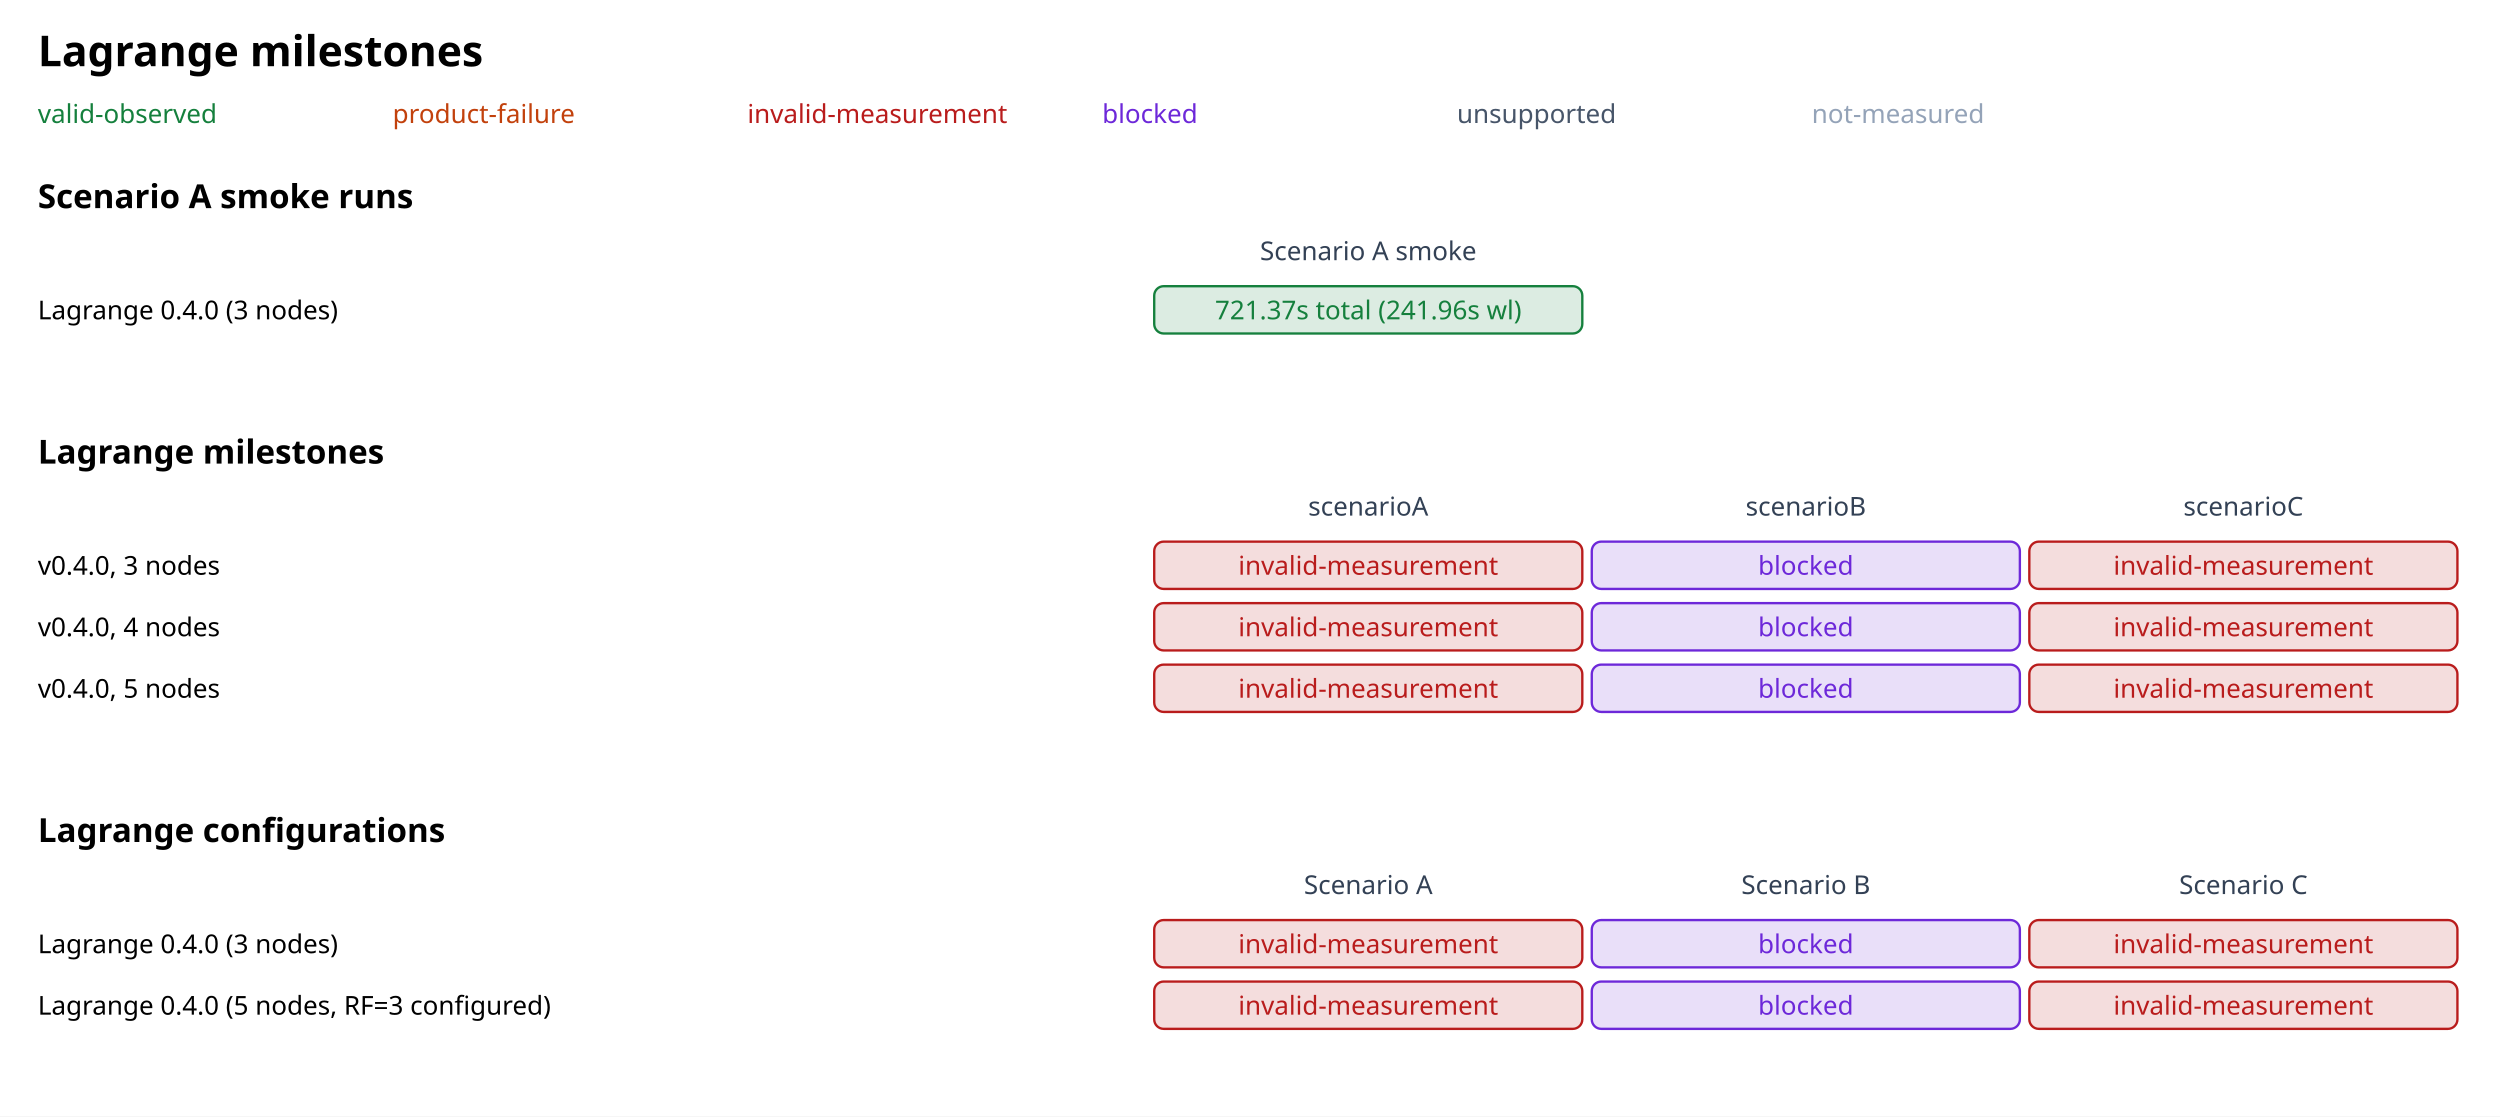
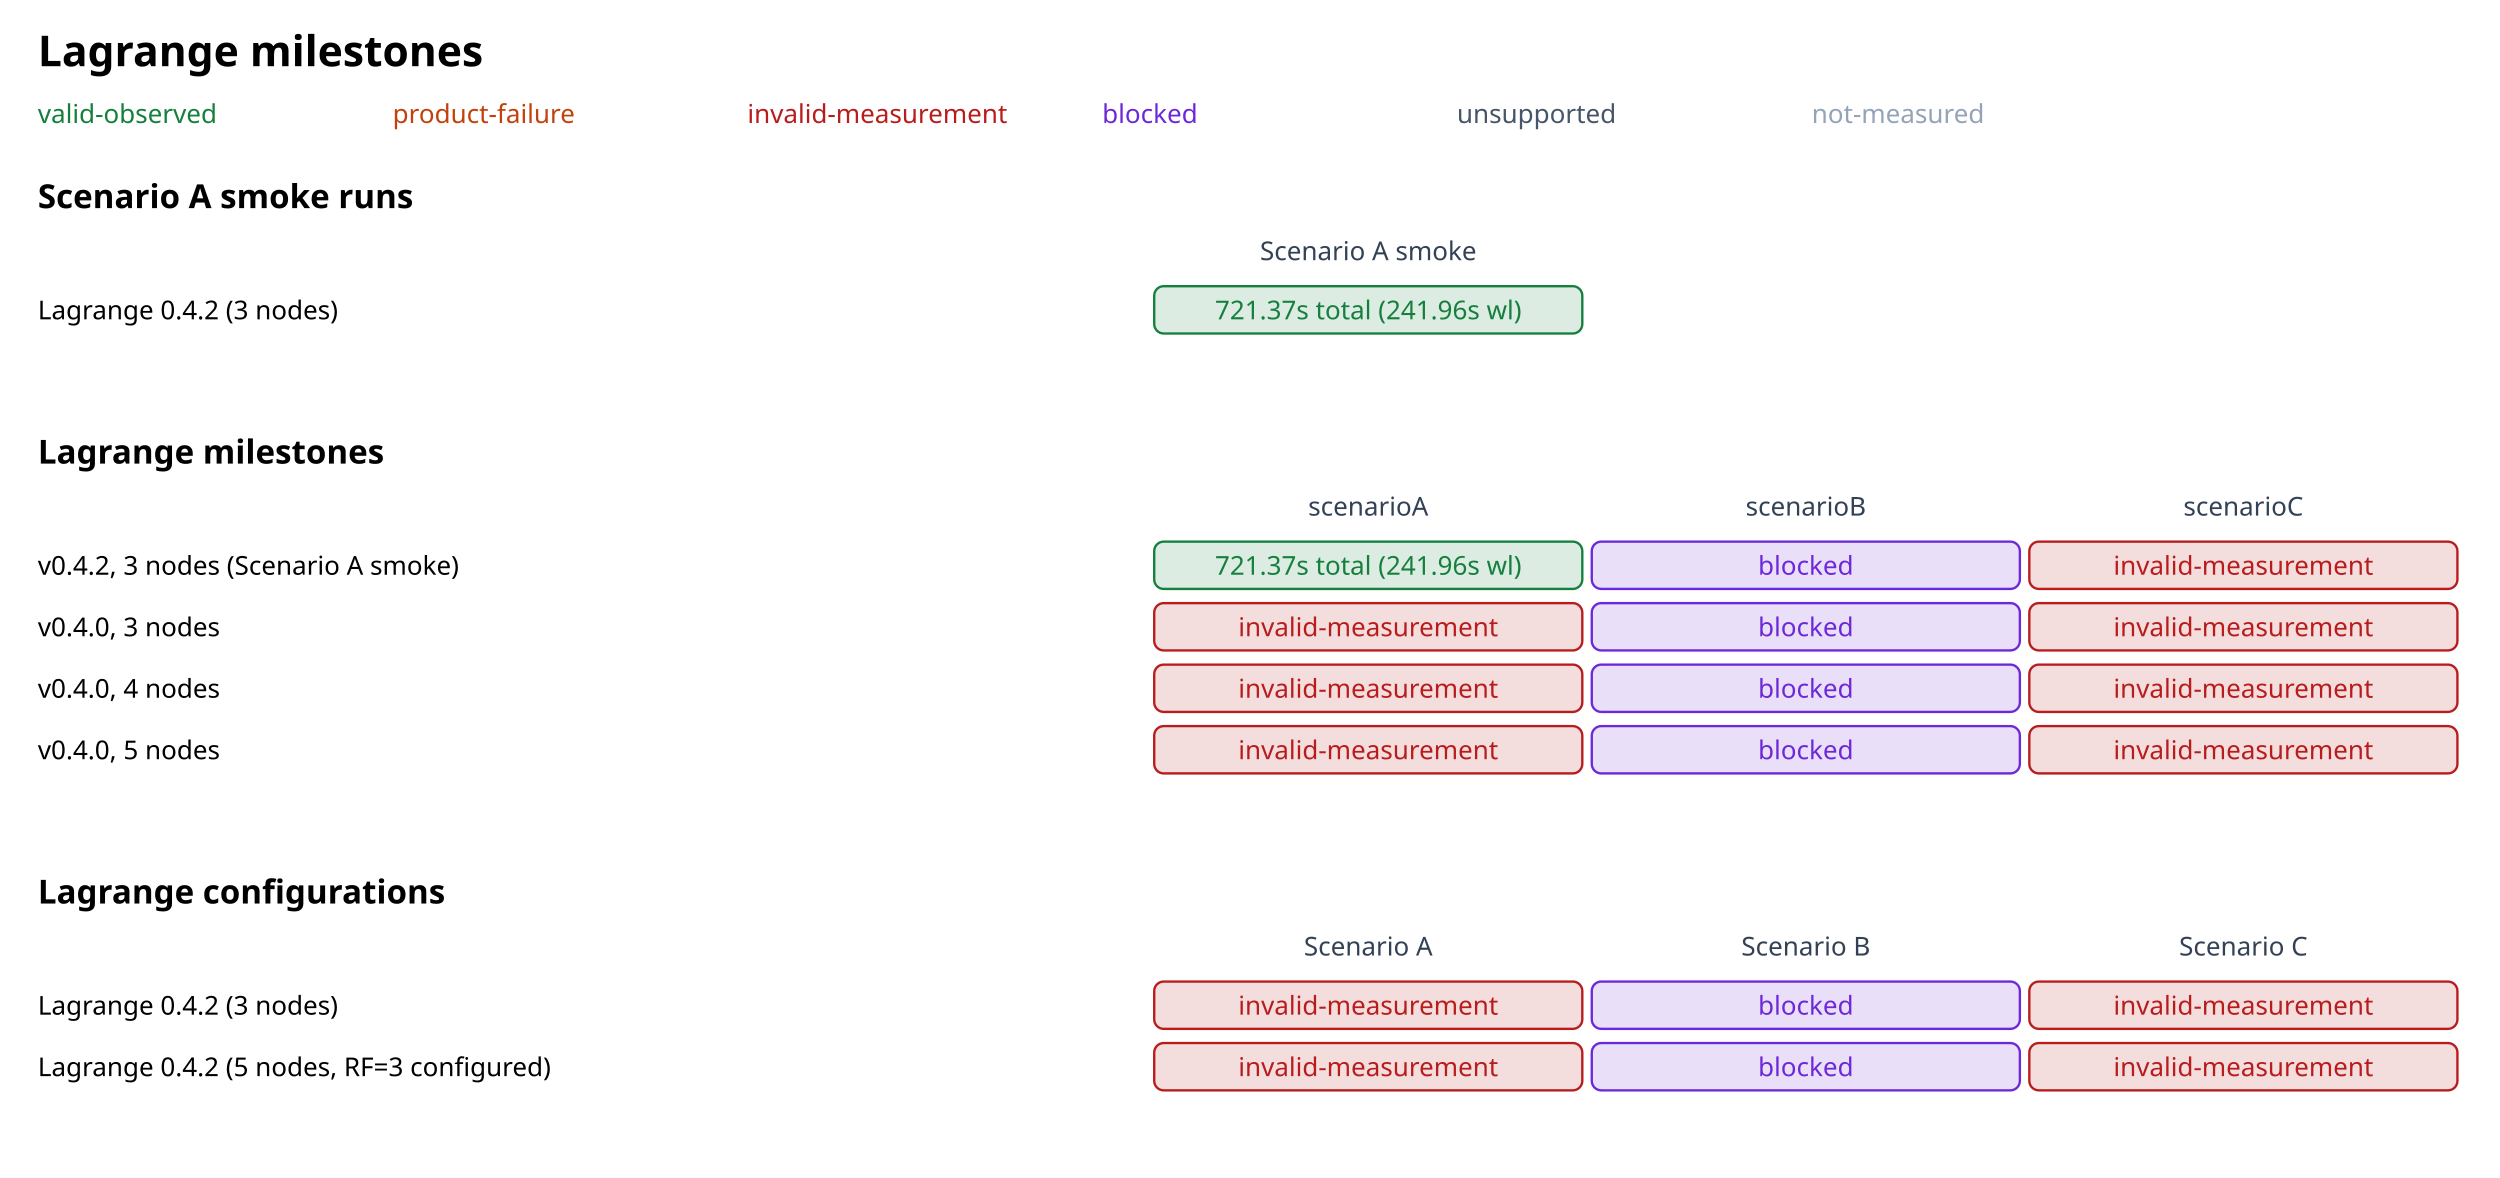
- <svg xmlns="http://www.w3.org/2000/svg" width="1057" height="472" viewBox="0 0 1057 472" font-family="sans-serif">
+ <svg xmlns="http://www.w3.org/2000/svg" width="1057" height="498" viewBox="0 0 1057 498" font-family="sans-serif">
  <rect width="100%" height="100%" fill="#ffffff" />
  <text x="16" y="28" font-size="18" font-weight="700">Lagrange milestones</text>
  <text x="16" y="52" font-size="11" fill="#15803d">valid-observed</text>
  <text x="166" y="52" font-size="11" fill="#c2410c">product-failure</text>
  <text x="316" y="52" font-size="11" fill="#b91c1c">invalid-measurement</text>
  <text x="466" y="52" font-size="11" fill="#6d28d9">blocked</text>
  <text x="616" y="52" font-size="11" fill="#475569">unsupported</text>
  <text x="766" y="52" font-size="11" fill="#94a3b8">not-measured</text>
  <text x="16" y="88" font-size="14" font-weight="600">Scenario A smoke runs</text>
  <text x="578.5" y="110" text-anchor="middle" font-size="11" fill="#334155">Scenario A smoke</text>
-   <text x="16" y="135" font-size="11">Lagrange 0.4.0 (3 nodes)</text>
+   <text x="16" y="135" font-size="11">Lagrange 0.4.2 (3 nodes)</text>
  <g>
    <rect x="488" y="121" width="181" height="20" rx="4" fill="#15803d" fill-opacity="0.15" stroke="#15803d" />
    <text x="578.5" y="135" text-anchor="middle" font-size="11" fill="#15803d">721.37s total (241.96s wl)</text>
  </g>
  <text x="16" y="196" font-size="14" font-weight="600">Lagrange milestones</text>
  <text x="578.5" y="218" text-anchor="middle" font-size="11" fill="#334155">scenarioA</text>
  <text x="763.5" y="218" text-anchor="middle" font-size="11" fill="#334155">scenarioB</text>
  <text x="948.5" y="218" text-anchor="middle" font-size="11" fill="#334155">scenarioC</text>
-   <text x="16" y="243" font-size="11">v0.4.0, 3 nodes</text>
+   <text x="16" y="243" font-size="11">v0.4.2, 3 nodes (Scenario A smoke)</text>
  <g>
-     <rect x="488" y="229" width="181" height="20" rx="4" fill="#b91c1c" fill-opacity="0.15" stroke="#b91c1c" />
-     <text x="578.5" y="243" text-anchor="middle" font-size="11" fill="#b91c1c">invalid-measurement</text>
+     <rect x="488" y="229" width="181" height="20" rx="4" fill="#15803d" fill-opacity="0.15" stroke="#15803d" />
+     <text x="578.5" y="243" text-anchor="middle" font-size="11" fill="#15803d">721.37s total (241.96s wl)</text>
  </g>
  <g>
    <rect x="673" y="229" width="181" height="20" rx="4" fill="#6d28d9" fill-opacity="0.15" stroke="#6d28d9" />
    <text x="763.5" y="243" text-anchor="middle" font-size="11" fill="#6d28d9">blocked</text>
  </g>
  <g>
    <rect x="858" y="229" width="181" height="20" rx="4" fill="#b91c1c" fill-opacity="0.15" stroke="#b91c1c" />
    <text x="948.5" y="243" text-anchor="middle" font-size="11" fill="#b91c1c">invalid-measurement</text>
  </g>
-   <text x="16" y="269" font-size="11">v0.4.0, 4 nodes</text>
+   <text x="16" y="269" font-size="11">v0.4.0, 3 nodes</text>
  <g>
    <rect x="488" y="255" width="181" height="20" rx="4" fill="#b91c1c" fill-opacity="0.15" stroke="#b91c1c" />
    <text x="578.5" y="269" text-anchor="middle" font-size="11" fill="#b91c1c">invalid-measurement</text>
  </g>
  <g>
    <rect x="673" y="255" width="181" height="20" rx="4" fill="#6d28d9" fill-opacity="0.15" stroke="#6d28d9" />
    <text x="763.5" y="269" text-anchor="middle" font-size="11" fill="#6d28d9">blocked</text>
  </g>
  <g>
    <rect x="858" y="255" width="181" height="20" rx="4" fill="#b91c1c" fill-opacity="0.15" stroke="#b91c1c" />
    <text x="948.5" y="269" text-anchor="middle" font-size="11" fill="#b91c1c">invalid-measurement</text>
  </g>
-   <text x="16" y="295" font-size="11">v0.4.0, 5 nodes</text>
+   <text x="16" y="295" font-size="11">v0.4.0, 4 nodes</text>
  <g>
    <rect x="488" y="281" width="181" height="20" rx="4" fill="#b91c1c" fill-opacity="0.15" stroke="#b91c1c" />
    <text x="578.5" y="295" text-anchor="middle" font-size="11" fill="#b91c1c">invalid-measurement</text>
  </g>
  <g>
    <rect x="673" y="281" width="181" height="20" rx="4" fill="#6d28d9" fill-opacity="0.15" stroke="#6d28d9" />
    <text x="763.5" y="295" text-anchor="middle" font-size="11" fill="#6d28d9">blocked</text>
  </g>
  <g>
    <rect x="858" y="281" width="181" height="20" rx="4" fill="#b91c1c" fill-opacity="0.15" stroke="#b91c1c" />
    <text x="948.5" y="295" text-anchor="middle" font-size="11" fill="#b91c1c">invalid-measurement</text>
  </g>
-   <text x="16" y="356" font-size="14" font-weight="600">Lagrange configurations</text>
-   <text x="578.5" y="378" text-anchor="middle" font-size="11" fill="#334155">Scenario A</text>
-   <text x="763.5" y="378" text-anchor="middle" font-size="11" fill="#334155">Scenario B</text>
-   <text x="948.5" y="378" text-anchor="middle" font-size="11" fill="#334155">Scenario C</text>
-   <text x="16" y="403" font-size="11">Lagrange 0.4.0 (3 nodes)</text>
+   <text x="16" y="321" font-size="11">v0.4.0, 5 nodes</text>
  <g>
-     <rect x="488" y="389" width="181" height="20" rx="4" fill="#b91c1c" fill-opacity="0.15" stroke="#b91c1c" />
-     <text x="578.5" y="403" text-anchor="middle" font-size="11" fill="#b91c1c">invalid-measurement</text>
+     <rect x="488" y="307" width="181" height="20" rx="4" fill="#b91c1c" fill-opacity="0.15" stroke="#b91c1c" />
+     <text x="578.5" y="321" text-anchor="middle" font-size="11" fill="#b91c1c">invalid-measurement</text>
  </g>
  <g>
-     <rect x="673" y="389" width="181" height="20" rx="4" fill="#6d28d9" fill-opacity="0.15" stroke="#6d28d9" />
-     <text x="763.5" y="403" text-anchor="middle" font-size="11" fill="#6d28d9">blocked</text>
+     <rect x="673" y="307" width="181" height="20" rx="4" fill="#6d28d9" fill-opacity="0.15" stroke="#6d28d9" />
+     <text x="763.5" y="321" text-anchor="middle" font-size="11" fill="#6d28d9">blocked</text>
  </g>
  <g>
-     <rect x="858" y="389" width="181" height="20" rx="4" fill="#b91c1c" fill-opacity="0.15" stroke="#b91c1c" />
-     <text x="948.5" y="403" text-anchor="middle" font-size="11" fill="#b91c1c">invalid-measurement</text>
+     <rect x="858" y="307" width="181" height="20" rx="4" fill="#b91c1c" fill-opacity="0.15" stroke="#b91c1c" />
+     <text x="948.5" y="321" text-anchor="middle" font-size="11" fill="#b91c1c">invalid-measurement</text>
  </g>
-   <text x="16" y="429" font-size="11">Lagrange 0.4.0 (5 nodes, RF=3 configured)</text>
+   <text x="16" y="382" font-size="14" font-weight="600">Lagrange configurations</text>
+   <text x="578.5" y="404" text-anchor="middle" font-size="11" fill="#334155">Scenario A</text>
+   <text x="763.5" y="404" text-anchor="middle" font-size="11" fill="#334155">Scenario B</text>
+   <text x="948.5" y="404" text-anchor="middle" font-size="11" fill="#334155">Scenario C</text>
+   <text x="16" y="429" font-size="11">Lagrange 0.4.2 (3 nodes)</text>
  <g>
    <rect x="488" y="415" width="181" height="20" rx="4" fill="#b91c1c" fill-opacity="0.15" stroke="#b91c1c" />
    <text x="578.5" y="429" text-anchor="middle" font-size="11" fill="#b91c1c">invalid-measurement</text>
  </g>
  <g>
    <rect x="673" y="415" width="181" height="20" rx="4" fill="#6d28d9" fill-opacity="0.15" stroke="#6d28d9" />
    <text x="763.5" y="429" text-anchor="middle" font-size="11" fill="#6d28d9">blocked</text>
  </g>
  <g>
    <rect x="858" y="415" width="181" height="20" rx="4" fill="#b91c1c" fill-opacity="0.15" stroke="#b91c1c" />
    <text x="948.5" y="429" text-anchor="middle" font-size="11" fill="#b91c1c">invalid-measurement</text>
  </g>
+   <text x="16" y="455" font-size="11">Lagrange 0.4.2 (5 nodes, RF=3 configured)</text>
+   <g>
+     <rect x="488" y="441" width="181" height="20" rx="4" fill="#b91c1c" fill-opacity="0.15" stroke="#b91c1c" />
+     <text x="578.5" y="455" text-anchor="middle" font-size="11" fill="#b91c1c">invalid-measurement</text>
+   </g>
+   <g>
+     <rect x="673" y="441" width="181" height="20" rx="4" fill="#6d28d9" fill-opacity="0.15" stroke="#6d28d9" />
+     <text x="763.5" y="455" text-anchor="middle" font-size="11" fill="#6d28d9">blocked</text>
+   </g>
+   <g>
+     <rect x="858" y="441" width="181" height="20" rx="4" fill="#b91c1c" fill-opacity="0.15" stroke="#b91c1c" />
+     <text x="948.5" y="455" text-anchor="middle" font-size="11" fill="#b91c1c">invalid-measurement</text>
+   </g>
</svg>
